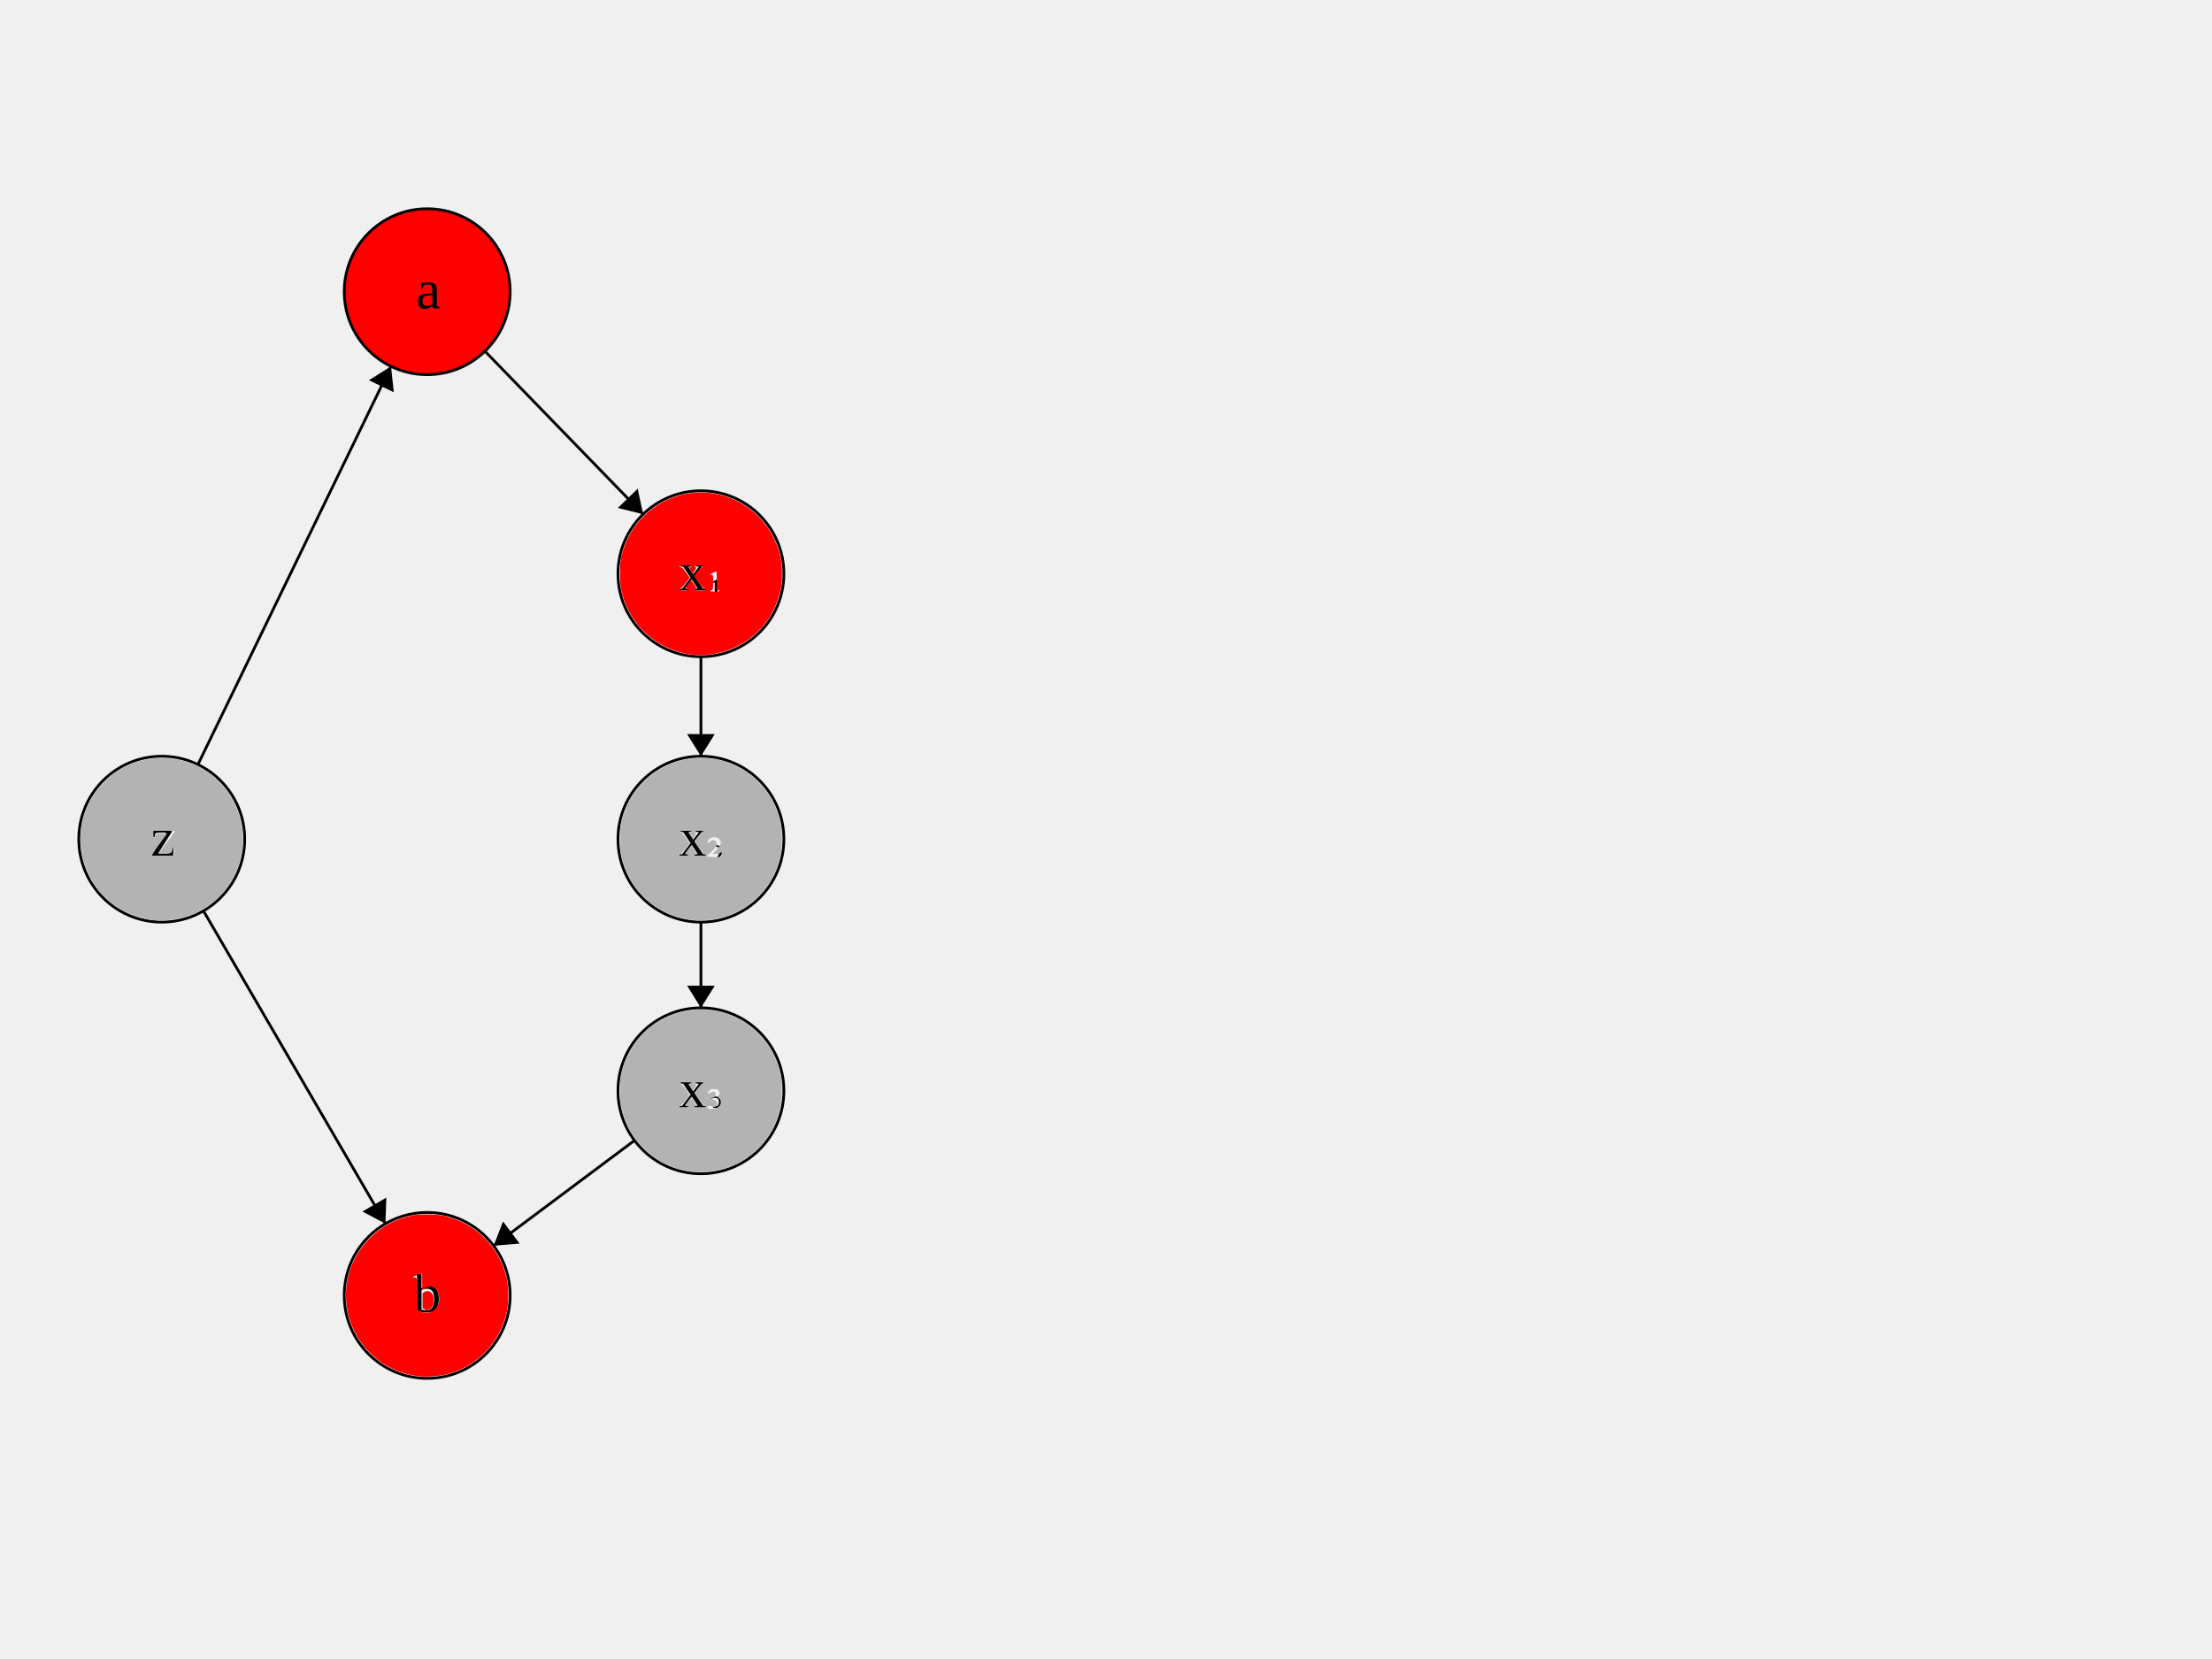
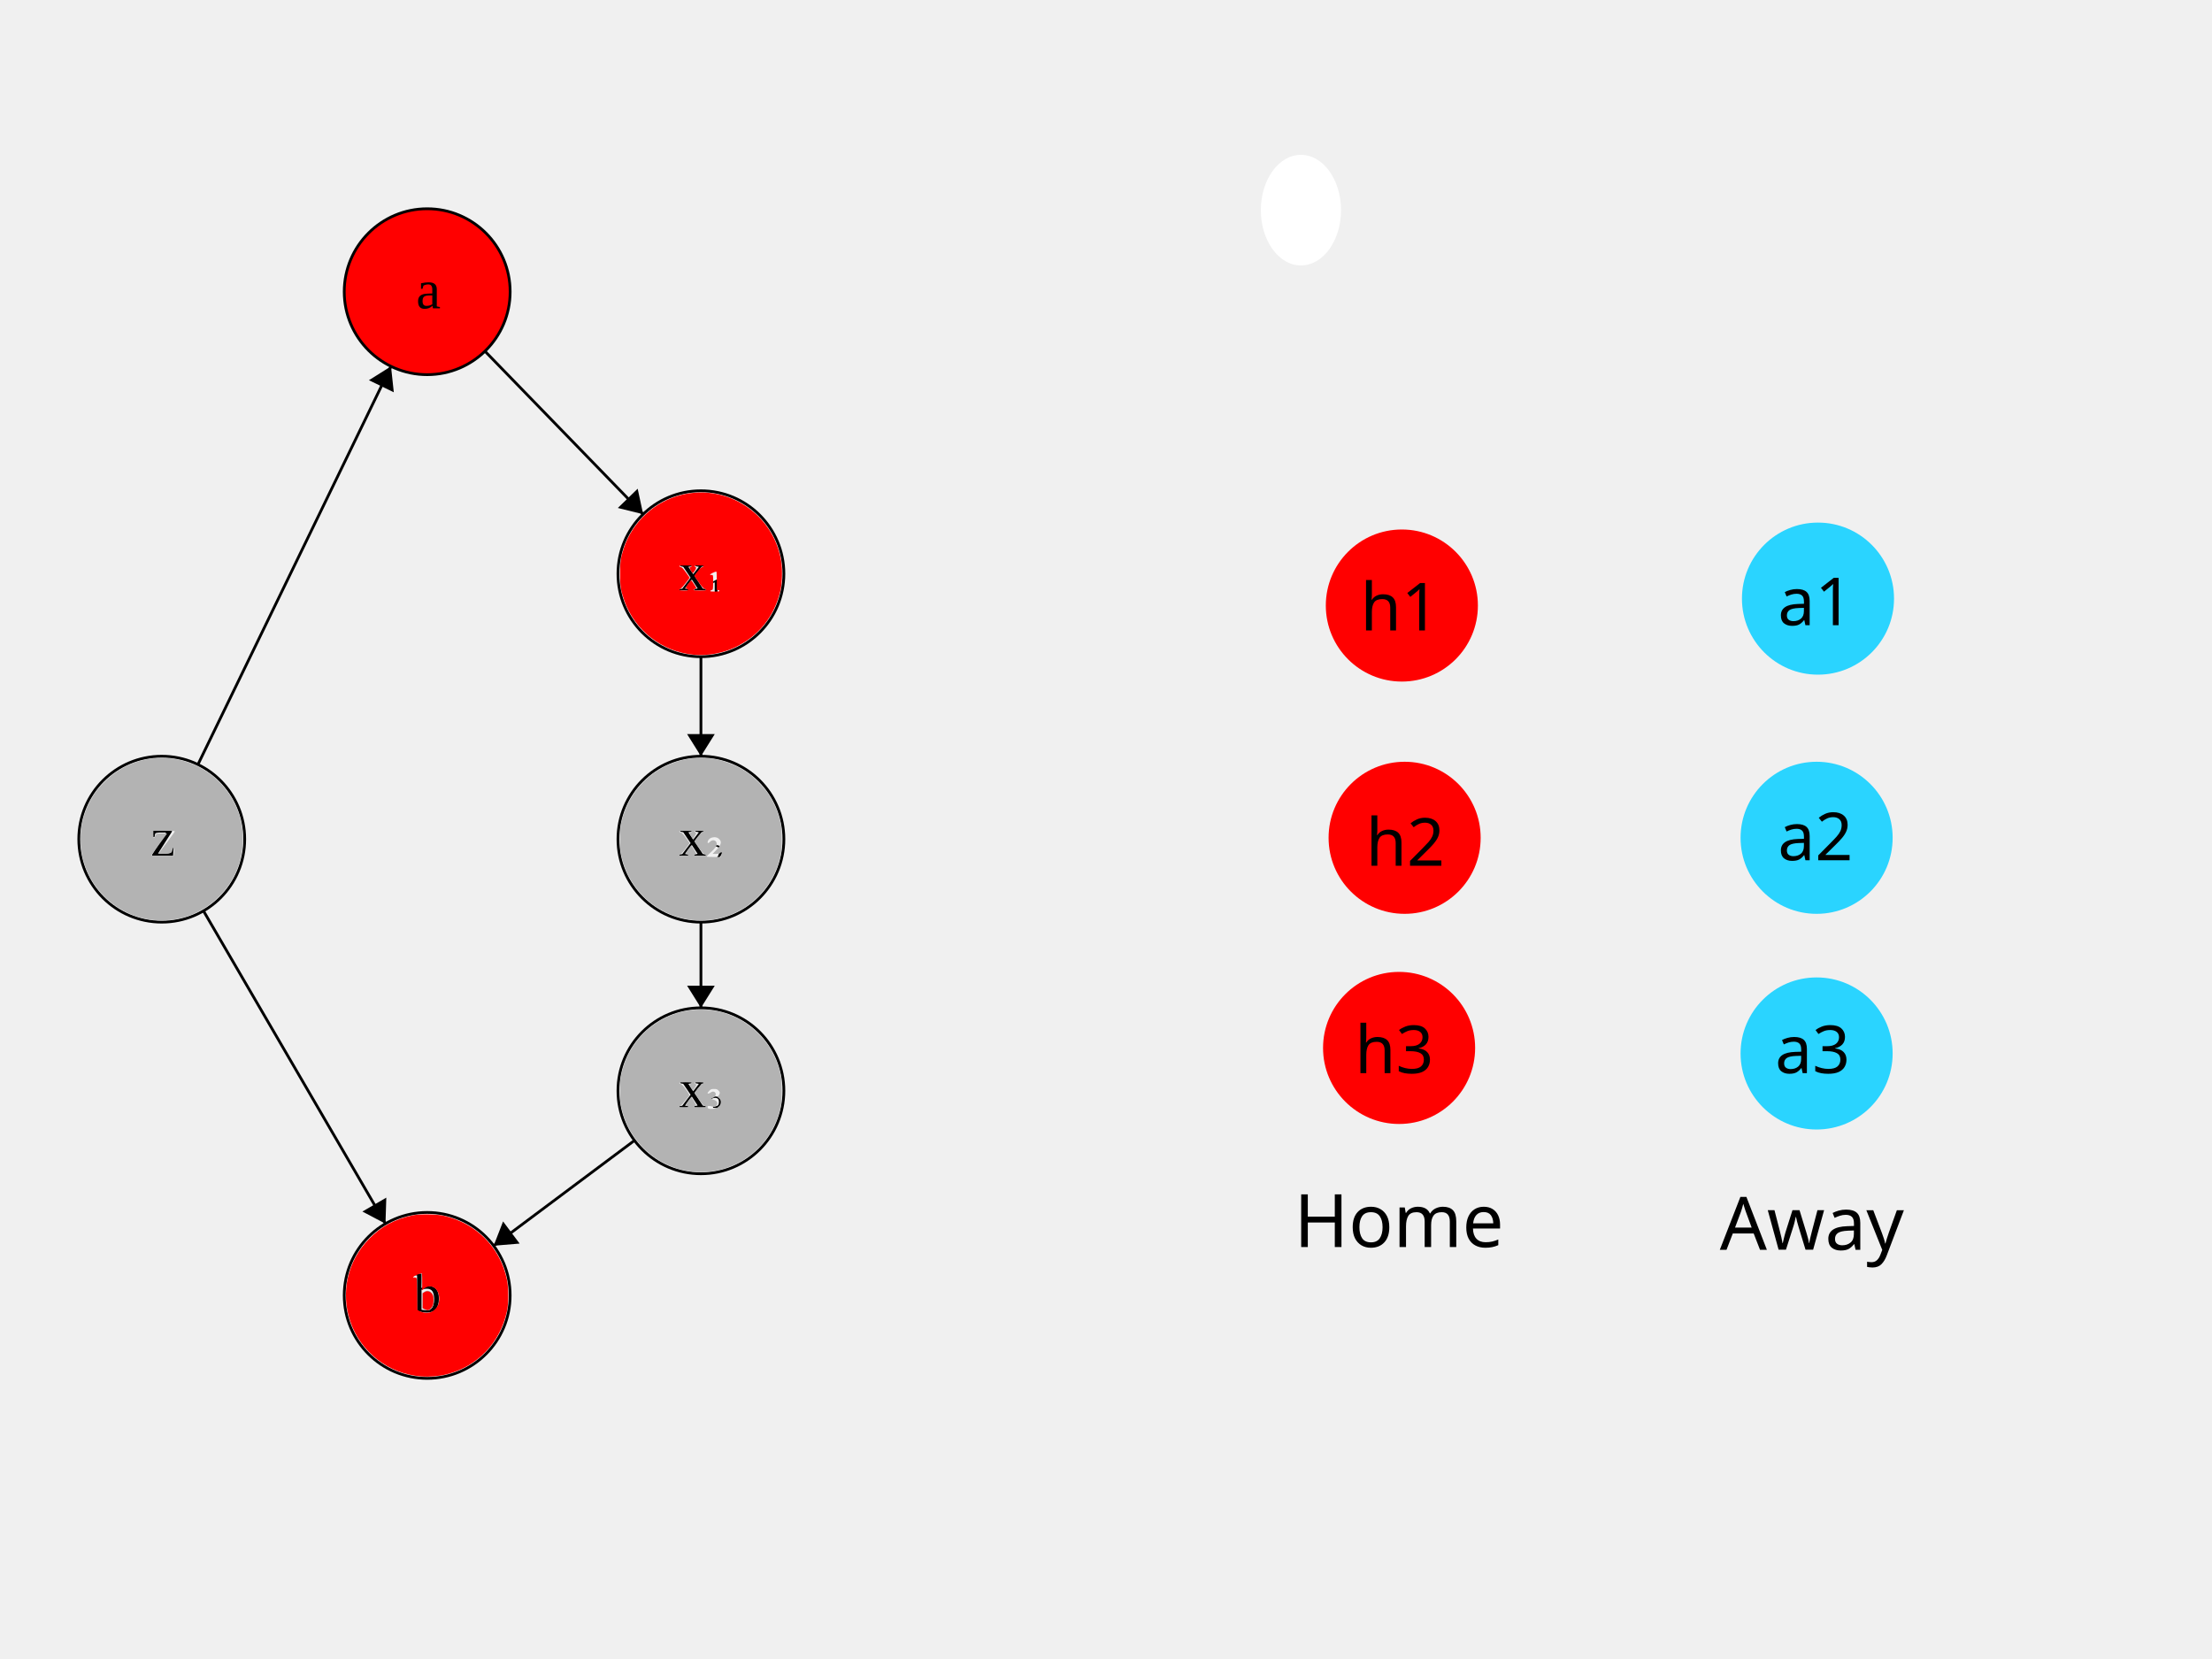
<svg xmlns="http://www.w3.org/2000/svg" width="800" height="600" version="1.1" id="svg50">
  <defs id="defs54" />
  <ellipse stroke="black" stroke-width="1" fill="none" cx="154.5" cy="105.5" id="ellipse2" ry="30" rx="30" style="fill:#ff0000" />
  <text x="150.5" y="111.5" font-family="Times New Roman" font-size="20" id="text4">a</text>
  <ellipse stroke="black" stroke-width="1" fill="none" cx="253.5" cy="207.5" rx="30" ry="30" id="ellipse6" />
  <text x="245.5" y="213.5" font-family="Times New Roman" font-size="20" id="text8">x₁</text>
  <ellipse stroke="black" stroke-width="1" fill="none" cx="253.5" cy="303.5" rx="30" ry="30" id="ellipse10" />
  <text x="245.5" y="309.5" font-family="Times New Roman" font-size="20" id="text12">x₂</text>
  <ellipse stroke="black" stroke-width="1" fill="none" cx="253.5" cy="394.5" rx="30" ry="30" id="ellipse14" />
  <text x="245.5" y="400.5" font-family="Times New Roman" font-size="20" id="text16">x₃</text>
  <ellipse stroke="black" stroke-width="1" fill="none" cx="154.5" cy="468.5" rx="30" ry="30" id="ellipse18" />
  <text x="149.5" y="474.5" font-family="Times New Roman" font-size="20" id="text20">b</text>
  <ellipse stroke="black" stroke-width="1" fill="none" cx="58.5" cy="303.5" rx="30" ry="30" id="ellipse22" />
  <text x="54.5" y="309.5" font-family="Times New Roman" font-size="20" id="text24">z</text>
  <polygon stroke="black" stroke-width="1" points="175.394,127.027 232.606,185.973" id="polygon26" />
  <polygon fill="black" stroke-width="1" points="232.606,185.973 230.622,176.75 223.446,183.714" id="polygon28" />
  <polygon stroke="black" stroke-width="1" points="253.5,237.5 253.5,273.5" id="polygon30" />
  <polygon fill="black" stroke-width="1" points="253.5,273.5 258.5,265.5 248.5,265.5" id="polygon32" />
  <polygon stroke="black" stroke-width="1" points="253.5,333.5 253.5,364.5" id="polygon34" />
  <polygon fill="black" stroke-width="1" points="253.5,364.5 258.5,356.5 248.5,356.5" id="polygon36" />
  <polygon stroke="black" stroke-width="1" points="229.471,412.461 178.529,450.539" id="polygon38" />
  <polygon fill="black" stroke-width="1" points="178.529,450.539 187.93,449.754 181.943,441.744" id="polygon40" />
  <polygon stroke="black" stroke-width="1" points="71.588,276.506 141.412,132.494" id="polygon42" />
  <polygon fill="black" stroke-width="1" points="141.412,132.494 133.423,137.512 142.421,141.874" id="polygon44" />
  <polygon stroke="black" stroke-width="1" points="73.587,329.43 139.413,442.57" id="polygon46" />
  <polygon fill="black" stroke-width="1" points="139.413,442.57 139.712,433.14 131.068,438.169" id="polygon48" />
  <path style="fill:#ff0000;stroke-width:0.186" d="m 152.321,497.798 c -11.843,-0.919 -21.961,-8.822 -25.698,-20.072 -3.454,-10.401 -0.894,-21.635 6.729,-29.525 4.416,-4.571 9.305,-7.239 15.813,-8.631 2.422,-0.518 8.504,-0.469 11.073,0.088 11.889,2.58 20.734,11.489 23.127,23.294 0.598,2.952 0.593,8.416 -0.011,11.227 -2.459,11.441 -10.698,20.043 -21.903,22.868 -2.742,0.691 -6.216,0.977 -9.13,0.751 z m 3.593,-23.27 c 0.962,-0.402 1.996,-1.423 2.468,-2.435 0.638,-1.37 0.619,-3.554 -0.044,-4.883 -1.063,-2.134 -3.281,-2.633 -4.999,-1.125 l -0.647,0.568 v -3.082 c 0,-2.637 -0.041,-3.082 -0.283,-3.082 -0.155,0 -0.91,0.263 -1.677,0.585 -1.346,0.565 -1.745,1.045 -0.784,0.943 0.256,-0.027 0.559,0.063 0.674,0.201 0.141,0.17 0.224,2.067 0.257,5.897 l 0.049,5.646 1.008,0.511 c 1.153,0.584 2.919,0.698 3.978,0.255 z" id="path1240" />
  <path style="fill:#b3b3b3;stroke-width:0.186" d="m 153.62,473.629 -0.835,-0.424 v -2.777 -2.777 l 0.631,-0.425 c 1.781,-1.2 3.551,0.322 3.542,3.048 -0.005,1.391 -0.395,2.476 -1.132,3.15 -0.69,0.631 -1.263,0.684 -2.206,0.206 z" id="path1279" />
  <path style="fill:#b3b3b3;stroke-width:0.186" d="M 55.524,332.748 C 42.424,331.367 31.742,321.378 29.536,308.447 c -1.285,-7.533 0.339,-14.925 4.732,-21.542 1.644,-2.477 5.223,-6.019 7.835,-7.755 5.411,-3.596 11.245,-5.251 17.586,-4.989 16.184,0.669 28.843,14.374 28.155,30.48 -0.462,10.82 -6.642,20.327 -16.387,25.211 -4.823,2.417 -10.57,3.461 -15.933,2.896 z m 7.382,-24.162 c 0.183,-1.525 0.15,-1.996 -0.142,-1.996 -0.16,0 -0.31,0.282 -0.385,0.726 -0.206,1.222 -0.566,1.398 -3.017,1.475 -2.095,0.067 -2.136,0.06 -1.884,-0.295 0.141,-0.2 1.489,-1.988 2.995,-3.974 1.506,-1.986 2.738,-3.712 2.738,-3.835 0,-0.167 -0.983,-0.223 -3.899,-0.223 h -3.899 v 1.3 c 0,0.986 0.062,1.3 0.258,1.3 0.142,0 0.316,-0.23 0.386,-0.511 0.257,-1.028 0.545,-1.16 2.541,-1.16 1.005,0 1.828,0.044 1.828,0.098 0,0.054 -1.253,1.764 -2.785,3.801 -1.532,2.037 -2.785,3.831 -2.785,3.987 0,0.245 0.535,0.283 3.965,0.283 h 3.965 z" id="path1355" />
  <path style="fill:#b3b3b3;stroke-width:0.186" d="m 250.526,332.759 c -9.014,-1.107 -16.58,-5.69 -21.452,-12.993 -2.075,-3.111 -3.517,-6.535 -4.388,-10.425 -0.377,-1.685 -0.428,-2.395 -0.421,-5.906 0.007,-3.401 0.068,-4.259 0.412,-5.803 2.673,-11.988 11.79,-20.865 23.714,-23.09 2.581,-0.481 7.629,-0.481 10.21,0 4.099,0.765 8.559,2.637 11.923,5.004 2.129,1.498 5.393,4.778 6.962,6.995 2.246,3.173 3.909,6.99 4.834,11.091 0.354,1.571 0.408,2.355 0.406,5.896 -0.002,3.817 -0.037,4.23 -0.523,6.312 -2.756,11.786 -11.988,20.558 -23.831,22.643 -2.048,0.361 -6.022,0.501 -7.846,0.277 z m 10.359,-23.444 c 0.123,-0.339 0.223,-0.715 0.223,-0.835 0,-0.309 -0.467,-0.272 -0.743,0.06 -0.162,0.196 -0.593,0.278 -1.446,0.278 h -1.215 l 1.312,-1.353 c 1.984,-2.046 2.19,-3.209 0.757,-4.273 -0.997,-0.74 -2.951,-0.408 -3.549,0.604 -0.62,1.05 -0.252,1.512 0.531,0.667 0.933,-1.007 2.337,-0.647 2.464,0.632 0.081,0.816 -0.534,1.702 -2.274,3.278 -0.773,0.7 -1.405,1.337 -1.405,1.416 0,0.079 1.153,0.143 2.562,0.143 h 2.562 z m -12.03,-0.033 c 0,-0.153 -0.115,-0.278 -0.256,-0.278 -0.141,0 -0.349,-0.113 -0.464,-0.251 -0.162,-0.195 0.007,-0.549 0.751,-1.578 0.527,-0.73 1.008,-1.326 1.067,-1.325 0.185,0.004 1.733,2.432 1.756,2.755 0.014,0.184 -0.143,0.329 -0.395,0.365 -0.23,0.033 -0.418,0.179 -0.418,0.325 0,0.216 0.419,0.266 2.228,0.266 1.856,0 2.228,-0.046 2.228,-0.278 0,-0.153 -0.151,-0.278 -0.337,-0.278 -0.456,0 -1.095,-0.701 -2.622,-2.875 l -1.288,-1.833 0.392,-0.57 c 0.881,-1.28 2.054,-2.526 2.477,-2.632 0.247,-0.062 0.45,-0.229 0.45,-0.371 0,-0.2 -0.354,-0.258 -1.578,-0.258 -1.279,0 -1.578,0.053 -1.578,0.278 0,0.153 0.086,0.278 0.191,0.278 0.449,0 0.351,0.593 -0.245,1.479 l -0.64,0.95 -0.601,-0.936 c -0.601,-0.936 -0.639,-1.492 -0.103,-1.492 0.156,0 0.284,-0.125 0.284,-0.278 0,-0.232 -0.371,-0.278 -2.228,-0.278 -1.856,0 -2.228,0.046 -2.228,0.278 0,0.153 0.156,0.278 0.346,0.278 0.462,0 1.129,0.693 2.366,2.459 l 1.026,1.465 -1.06,1.426 c -1.299,1.749 -2.118,2.633 -2.437,2.633 -0.133,0 -0.242,0.125 -0.242,0.278 0,0.226 0.299,0.278 1.578,0.278 1.279,0 1.578,-0.053 1.578,-0.278 z" id="path1394" />
  <path style="fill:#b3b3b3;stroke-width:0.186" d="m 250.28,423.721 c -9.924,-1.153 -18.549,-7.169 -23.025,-16.06 -1.139,-2.262 -1.84,-4.215 -2.466,-6.87 -0.489,-2.075 -0.522,-2.469 -0.522,-6.298 0,-3.828 0.033,-4.224 0.523,-6.312 1.779,-7.578 6.113,-13.889 12.45,-18.133 9.765,-6.539 22.644,-6.569 32.399,-0.074 6.52,4.341 10.932,10.818 12.674,18.608 0.353,1.579 0.408,2.38 0.408,5.91 0,3.522 -0.056,4.334 -0.405,5.896 -1.765,7.887 -6.142,14.31 -12.704,18.641 -5.692,3.757 -12.712,5.461 -19.332,4.691 z m 9.412,-23.257 c 1.186,-0.904 1.327,-2.55 0.286,-3.32 -0.536,-0.396 -0.538,-0.403 -0.183,-0.783 0.197,-0.211 0.414,-0.611 0.483,-0.889 0.102,-0.409 0.018,-0.613 -0.436,-1.067 -0.493,-0.493 -0.69,-0.562 -1.615,-0.562 -0.951,0 -1.115,0.062 -1.685,0.631 -0.347,0.347 -0.631,0.723 -0.631,0.835 0,0.324 0.548,0.238 1.063,-0.167 0.567,-0.446 1.217,-0.478 1.615,-0.08 0.622,0.622 0.096,1.792 -0.92,2.047 -0.682,0.171 -0.559,0.377 0.366,0.61 1.367,0.344 1.815,1.427 0.934,2.255 -0.438,0.412 -0.524,0.426 -1.302,0.218 -1.214,-0.325 -1.756,-0.29 -1.756,0.111 0,0.659 0.394,0.819 1.802,0.733 1.083,-0.066 1.46,-0.175 1.981,-0.572 z m -10.837,-0.216 c 0,-0.153 -0.158,-0.278 -0.351,-0.278 -0.666,0 -0.548,-0.524 0.411,-1.832 0.529,-0.721 1.004,-1.313 1.055,-1.315 0.212,-0.009 1.88,2.774 1.769,2.953 -0.066,0.107 -0.282,0.195 -0.481,0.195 -0.198,0 -0.36,0.125 -0.36,0.278 0,0.232 0.371,0.278 2.228,0.278 1.766,0 2.228,-0.053 2.228,-0.255 0,-0.14 -0.242,-0.304 -0.537,-0.363 -0.427,-0.085 -0.839,-0.537 -2.009,-2.205 -0.809,-1.153 -1.524,-2.188 -1.589,-2.298 -0.181,-0.309 2.193,-3.205 2.74,-3.342 0.257,-0.065 0.467,-0.233 0.467,-0.376 0,-0.2 -0.354,-0.258 -1.578,-0.258 -1.225,0 -1.578,0.058 -1.578,0.259 0,0.142 0.125,0.307 0.278,0.365 0.425,0.163 0.339,0.525 -0.356,1.502 l -0.634,0.892 -0.569,-0.906 c -0.668,-1.064 -0.71,-1.37 -0.205,-1.502 0.204,-0.053 0.371,-0.213 0.371,-0.354 0,-0.204 -0.455,-0.257 -2.228,-0.257 -1.856,0 -2.228,0.046 -2.228,0.278 0,0.153 0.119,0.278 0.264,0.278 0.466,0 1.338,0.887 2.4,2.439 0.763,1.115 0.991,1.59 0.87,1.81 -0.414,0.755 -2.743,3.474 -3.117,3.638 -0.23,0.101 -0.418,0.289 -0.418,0.418 0,0.17 0.431,0.234 1.578,0.234 1.279,0 1.578,-0.053 1.578,-0.278 z" id="path1433" />
  <path style="fill:#ff0000;stroke-width:0.186" d="m 250.875,236.79 c -11.472,-1.097 -21.342,-8.814 -25.108,-19.633 -1.266,-3.637 -1.511,-5.221 -1.503,-9.7 0.009,-4.391 0.226,-5.855 1.385,-9.314 3.161,-9.435 11.137,-16.775 20.825,-19.165 16.587,-4.091 33.121,6.81 36.014,23.745 0.533,3.122 0.406,8.166 -0.28,11.046 -2.184,9.175 -7.814,16.235 -16.138,20.236 -4.675,2.247 -10.21,3.262 -15.196,2.785 z m 9.304,-23.114 c 0,-0.173 -0.175,-0.278 -0.464,-0.278 h -0.464 v -3.342 c 0,-2.051 -0.07,-3.342 -0.181,-3.342 -0.461,0 -2.232,0.863 -2.232,1.088 -1.8e-4,0.176 0.139,0.217 0.46,0.137 0.618,-0.155 0.681,0.161 0.615,3.037 -0.053,2.276 -0.061,2.314 -0.504,2.418 -0.248,0.058 -0.484,0.208 -0.526,0.333 -0.056,0.168 0.364,0.227 1.611,0.227 1.375,0 1.686,-0.051 1.686,-0.278 z m -11.324,-0.371 c 0,-0.153 -0.115,-0.278 -0.256,-0.278 -0.141,0 -0.349,-0.113 -0.464,-0.251 -0.162,-0.195 0.007,-0.548 0.751,-1.578 0.527,-0.73 1.011,-1.327 1.075,-1.327 0.146,0 1.864,2.581 1.864,2.801 0,0.089 -0.209,0.215 -0.464,0.279 -0.255,0.064 -0.464,0.233 -0.464,0.375 0,0.206 0.448,0.258 2.228,0.258 1.856,0 2.228,-0.046 2.228,-0.278 0,-0.153 -0.151,-0.278 -0.335,-0.278 -0.453,0 -1.229,-0.861 -2.698,-2.993 l -1.231,-1.786 0.916,-1.209 c 0.967,-1.277 1.746,-1.994 2.167,-1.994 0.139,0 0.253,-0.125 0.253,-0.278 0,-0.226 -0.299,-0.278 -1.578,-0.278 -1.279,0 -1.578,0.053 -1.578,0.278 0,0.153 0.086,0.278 0.191,0.278 0.439,0 0.36,0.59 -0.184,1.382 -0.32,0.465 -0.64,0.845 -0.712,0.845 -0.204,-5.2e-4 -1.151,-1.582 -1.151,-1.922 0,-0.182 0.15,-0.305 0.371,-0.305 0.206,0 0.371,-0.124 0.371,-0.278 0,-0.232 -0.371,-0.278 -2.228,-0.278 -1.766,0 -2.228,0.053 -2.228,0.255 0,0.14 0.244,0.304 0.543,0.364 0.427,0.085 0.83,0.51 1.878,1.979 l 1.335,1.87 -1.363,1.79 c -0.75,0.985 -1.595,1.922 -1.877,2.082 -0.95,0.54 -0.647,0.756 1.062,0.756 1.279,0 1.578,-0.053 1.578,-0.278 z" id="path1472" />
  <path style="fill:#ff0000;stroke-width:0.186" d="m 153.574,473.471 -0.696,-0.368 v -2.675 -2.675 l 0.539,-0.384 c 1.094,-0.779 2.549,-0.294 3.103,1.034 0.391,0.936 0.331,3.091 -0.11,3.956 -0.432,0.847 -1.198,1.499 -1.747,1.487 -0.216,-0.005 -0.706,-0.174 -1.089,-0.376 z" id="path1548" />
+   <ellipse style="fill:#ffffff" id="path771" cx="470.5" cy="76" rx="14.5" ry="20" />
+   <circle style="fill:#2ad4ff" id="path1004" cx="657.5" cy="216.5" r="27.5" />
+   <circle style="fill:#2ad4ff" id="path1004-6" cx="657" cy="303" r="27.5" />
+   <circle style="fill:#2ad4ff" id="path1004-7" cx="657" cy="381" r="27.5" />
+   <circle style="fill:#ff0000" id="path1004-2" cx="507" cy="219" r="27.5" />
+   <circle style="fill:#ff0000" id="path1004-2-7" cx="508" cy="303" r="27.5" />
+   <circle style="fill:#ff0000" id="path1004-2-4" cx="506" cy="379" r="27.5" />
+   <text xml:space="preserve" style="font-style:normal;font-weight:normal;font-size:26.667px;line-height:1.25;font-family:sans-serif;fill:#000000;fill-opacity:1;stroke:none" x="468" y="451" id="text4005">
+     <tspan id="tspan4003" x="468" y="451" style="font-size:26.667px">Home</tspan>
+   </text>
+   <text xml:space="preserve" style="font-style:normal;font-weight:normal;font-size:26.667px;line-height:1.25;font-family:sans-serif;fill:#000000;fill-opacity:1;stroke:none" x="622" y="452" id="text6931">
+     <tspan id="tspan6929" x="622" y="452" style="font-size:26.667px">Away</tspan>
+   </text>
+   <text xml:space="preserve" style="font-size:24px;line-height:1.25;font-family:sans-serif" x="492" y="228" id="text15813">
+     <tspan x="492" y="228" id="tspan16137">h1</tspan>
+   </text>
+   <text xml:space="preserve" style="font-size:24px;line-height:1.25;font-family:sans-serif" x="642.971" y="311.117" id="text15813-55">
+     <tspan x="642.971" y="311.117" id="tspan16137-58">a2</tspan>
+   </text>
+   <text xml:space="preserve" style="font-size:24px;line-height:1.25;font-family:sans-serif" x="641.971" y="388.117" id="text15813-6">
+     <tspan x="641.971" y="388.117" id="tspan16137-7">a3</tspan>
+   </text>
+   <text xml:space="preserve" style="font-size:24px;line-height:1.25;font-family:sans-serif" x="493.971" y="313.117" id="text15813-5">
+     <tspan x="493.971" y="313.117" id="tspan16137-5">h2</tspan>
+   </text>
+   <text xml:space="preserve" style="font-size:24px;line-height:1.25;font-family:sans-serif" x="489.971" y="388.117" id="text15813-7">
+     <tspan x="489.971" y="388.117" id="tspan16137-1">h3</tspan>
+   </text>
+   <text xml:space="preserve" style="font-size:24px;line-height:1.25;font-family:sans-serif" x="642.971" y="226.117" id="text15813-2">
+     <tspan x="642.971" y="226.117" id="tspan16137-0">a1</tspan>
+   </text>
</svg>
